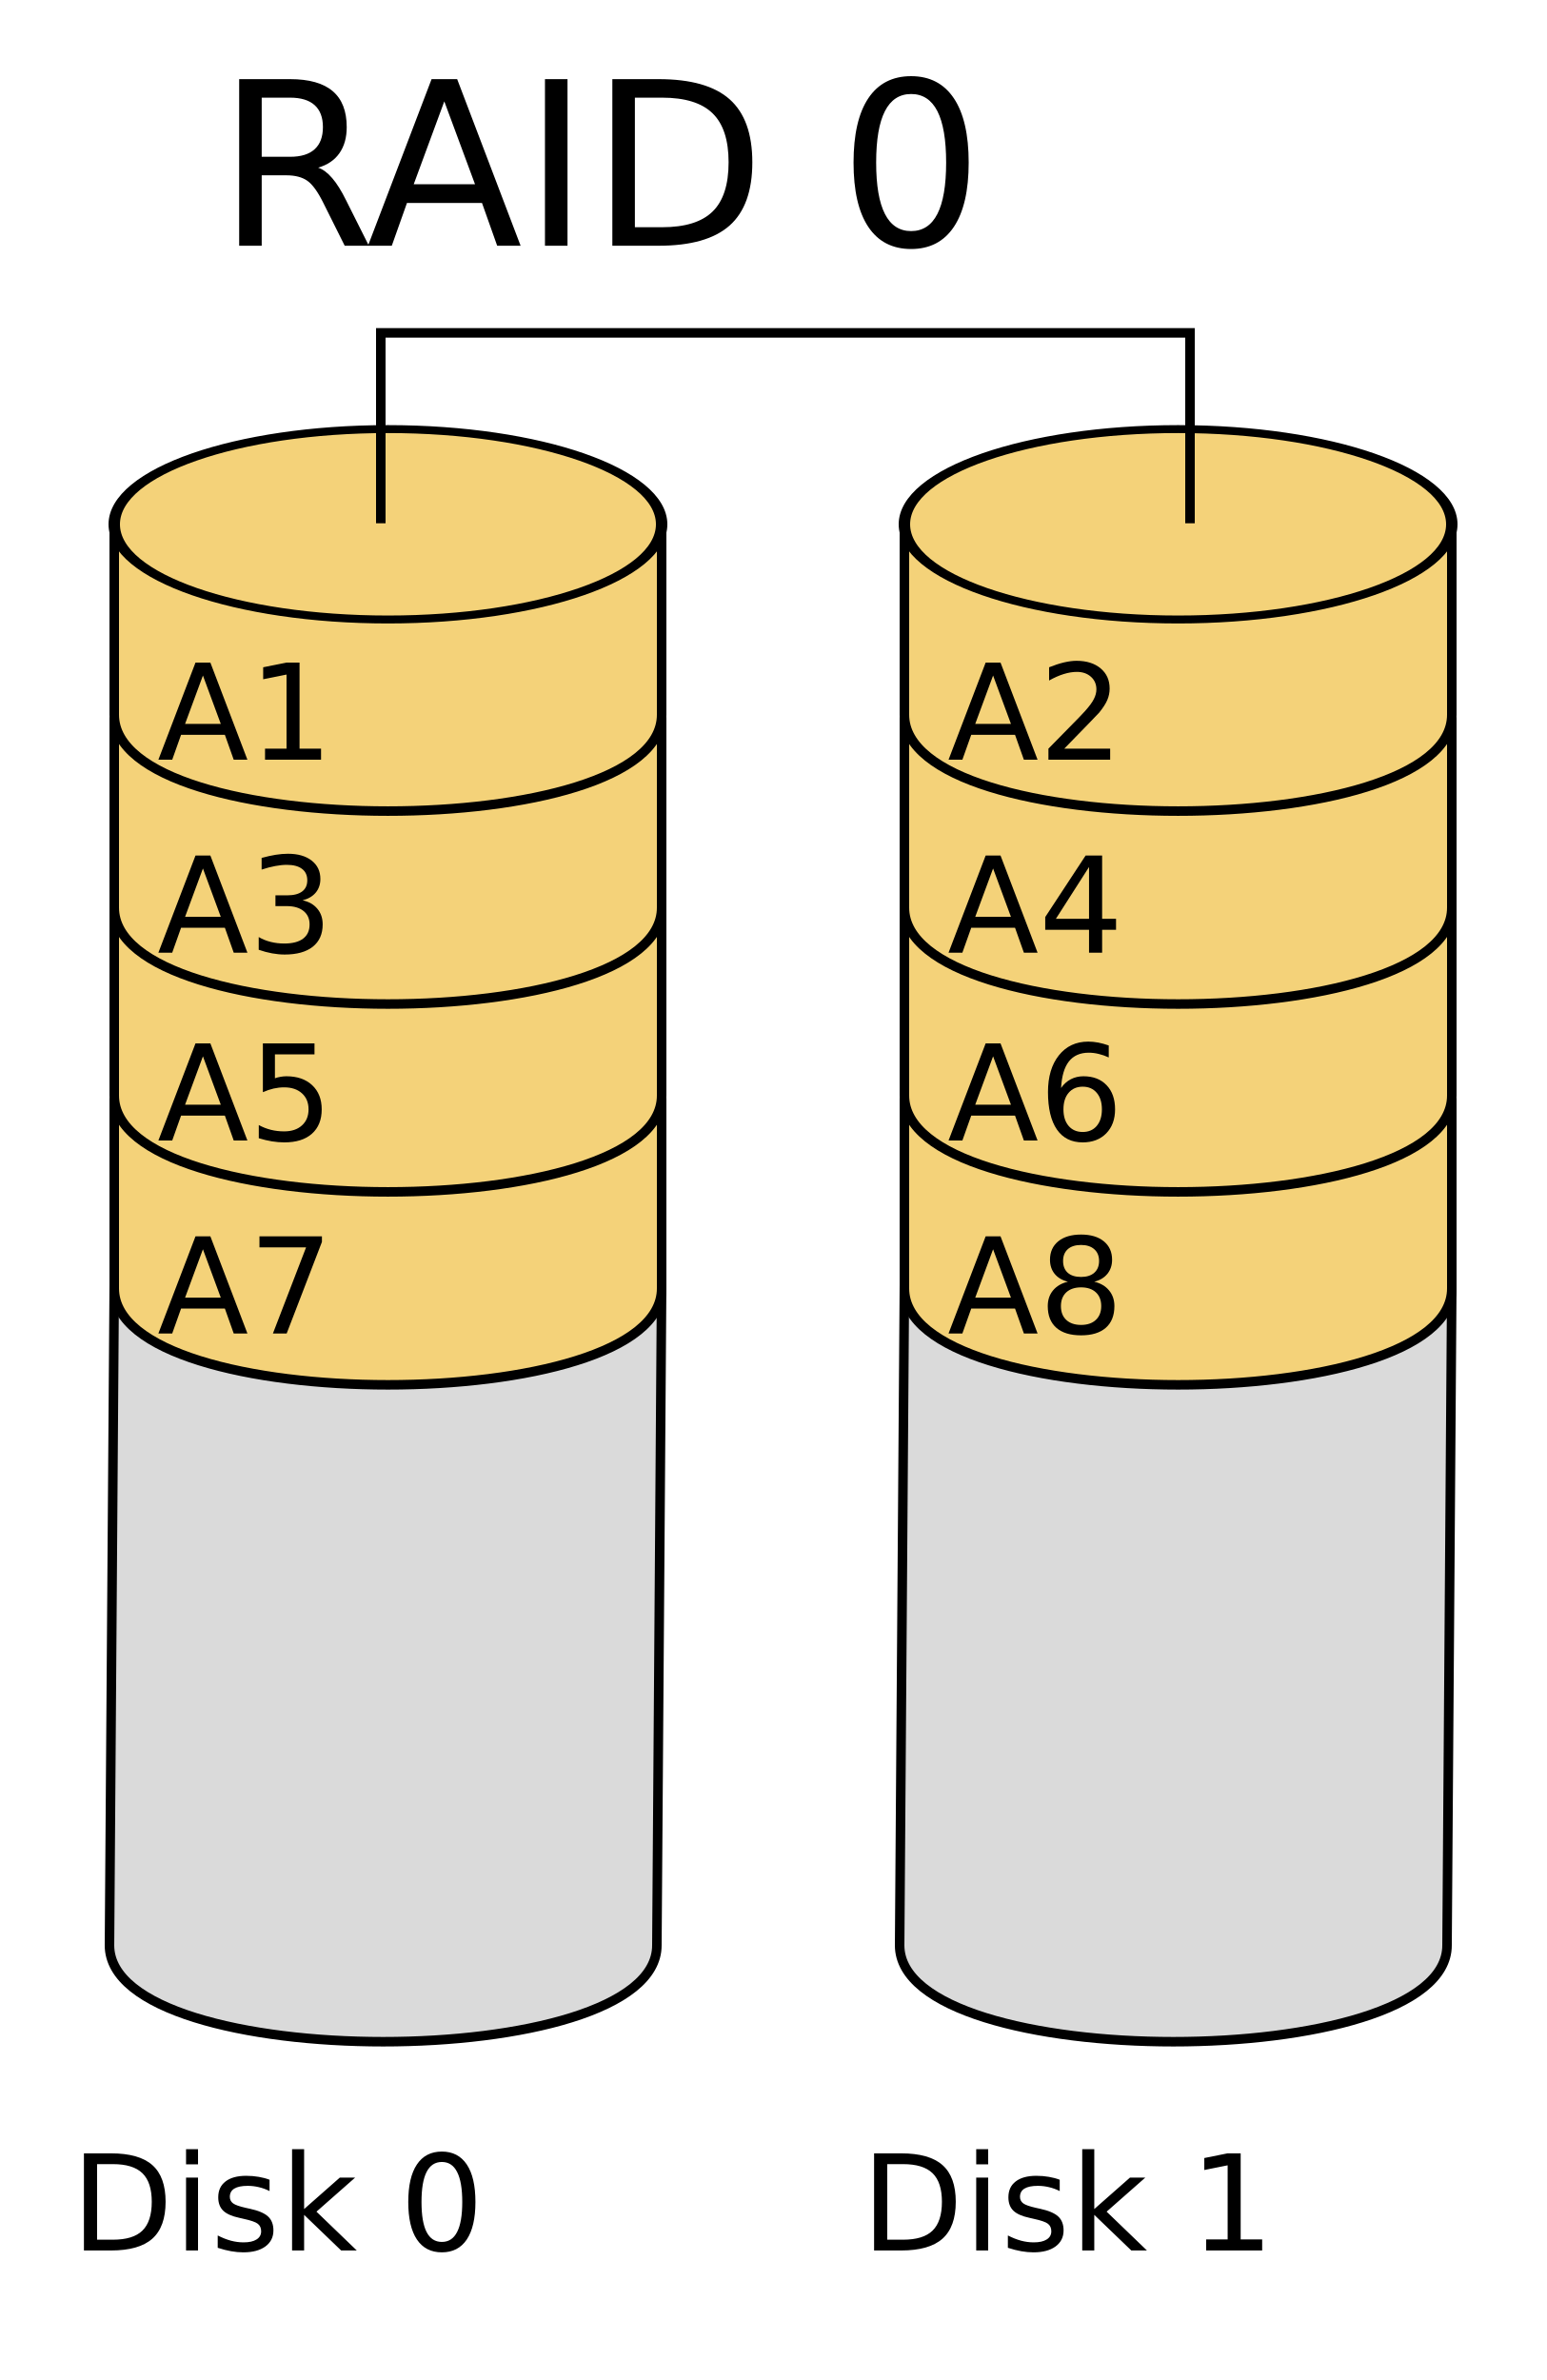
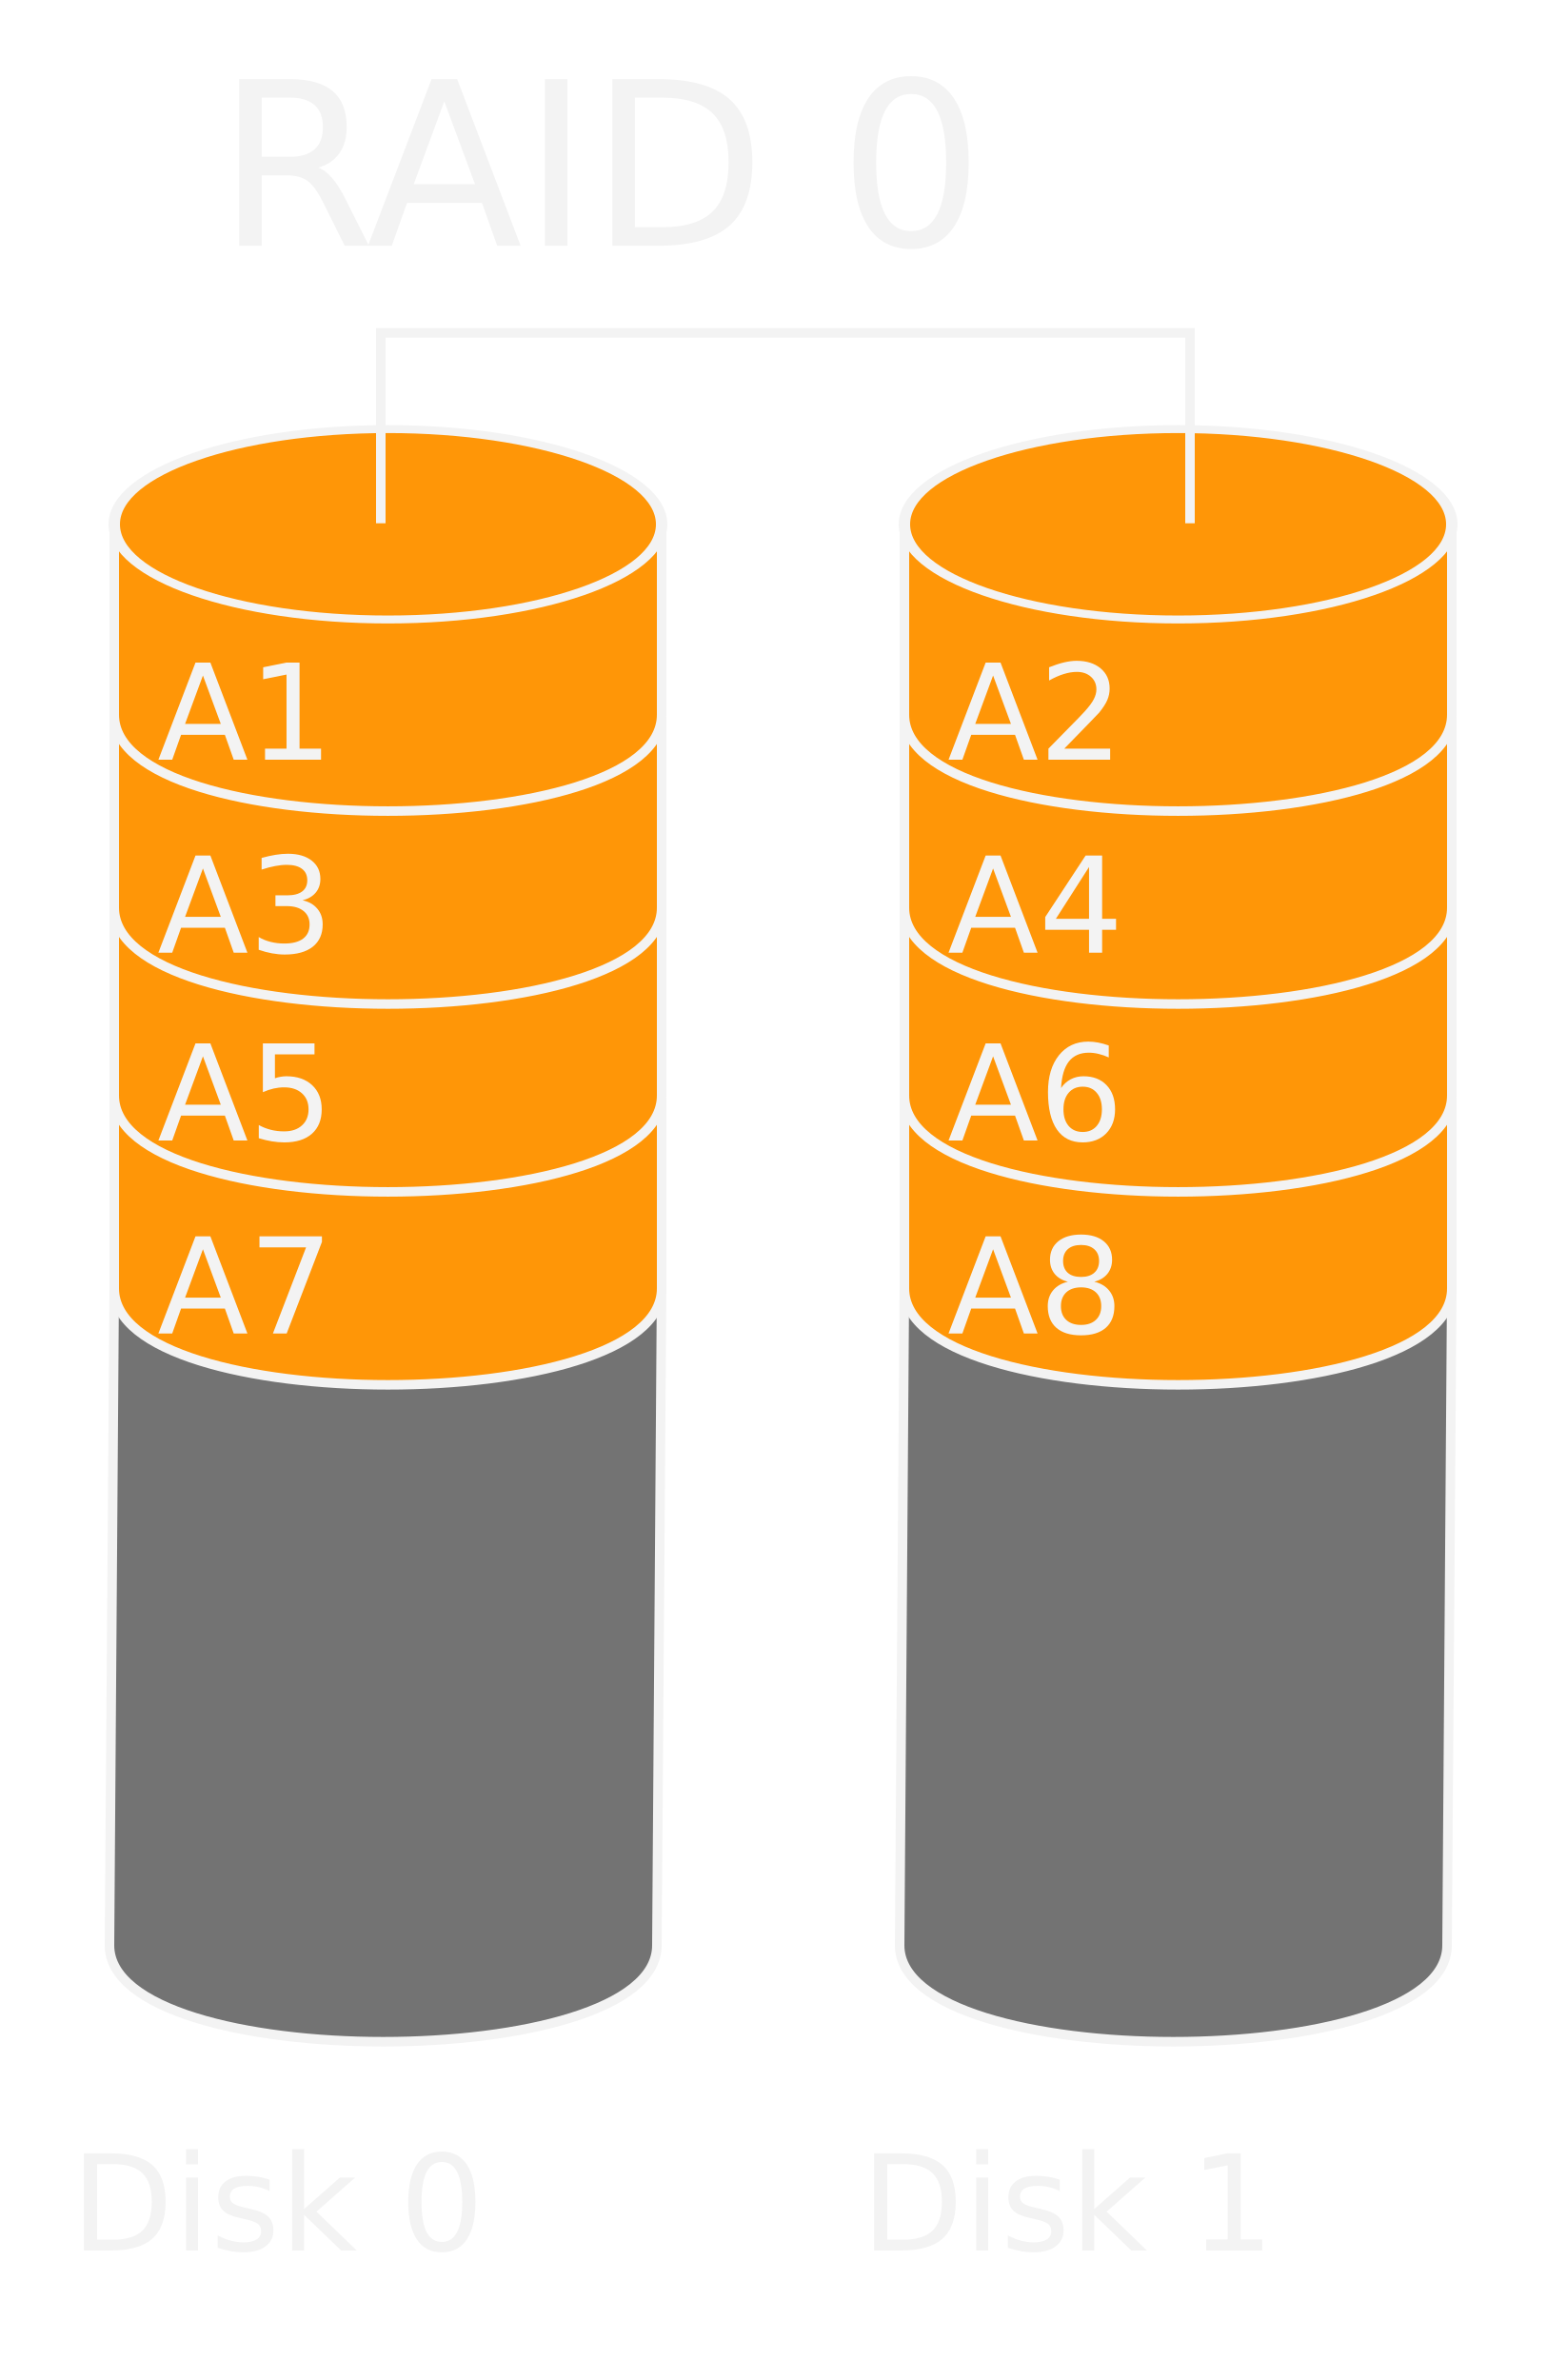
<svg xmlns="http://www.w3.org/2000/svg" width="325" height="500" id="svg3710" version="1.0">
  <defs id="defs3712" />
-   <g id="layer1" transform="translate(-32,-176.0693)">
-     <path style="fill:#dadada;fill-opacity:1;fill-rule:evenodd;stroke:black;stroke-width:2;stroke-linecap:butt;stroke-linejoin:miter;stroke-miterlimit:4;stroke-dasharray:none;stroke-opacity:1" d="M 56,446 L 55,584.75 C 55,611.75 170,611.75 170,584.75 L 171,446" id="path3875" />
-     <g id="g3751" transform="translate(26,341.75)">
-       <path id="path3753" d="M 30,65 L 30,65 L 30,105 C 30,132 145,132 145,105 L 145,65" style="fill:#f4d279;fill-opacity:1;fill-rule:evenodd;stroke:black;stroke-width:2;stroke-linecap:butt;stroke-linejoin:miter;stroke-miterlimit:4;stroke-dasharray:none;stroke-opacity:1" />
-       <text id="text3755" y="114.464" x="88.689" style="font-size:28px;font-style:normal;font-variant:normal;font-weight:normal;font-stretch:normal;text-align:center;line-height:100%;writing-mode:lr-tb;text-anchor:middle;fill:black;fill-opacity:1;stroke:none;stroke-width:1px;stroke-linecap:butt;stroke-linejoin:miter;stroke-opacity:1;font-family:Bitstream Vera Sans" xml:space="preserve">
-         <tspan y="114.464" x="88.689" id="tspan3757">A7</tspan>
+   <g transform="translate(-32,-176.0693)" id="layer1">
+     <path id="path3875" d="M 56,446 L 55,584.75 C 55,611.75 170,611.75 170,584.75 L 171,446" style="fill:#737373;fill-opacity:1;fill-rule:evenodd;stroke:#f3f3f3;stroke-width:2;stroke-linecap:butt;stroke-linejoin:miter;stroke-miterlimit:4;stroke-dasharray:none;stroke-opacity:1" />
+     <g transform="translate(26,341.75)" id="g3751">
+       <path style="fill:#ff9607;fill-opacity:1;fill-rule:evenodd;stroke:#f3f3f3;stroke-width:2;stroke-linecap:butt;stroke-linejoin:miter;stroke-miterlimit:4;stroke-dasharray:none;stroke-opacity:1" d="M 30,65 L 30,65 L 30,105 C 30,132 145,132 145,105 L 145,65" id="path3753" />
+       <text xml:space="preserve" style="font-size:28px;font-style:normal;font-variant:normal;font-weight:normal;font-stretch:normal;text-align:center;line-height:100%;writing-mode:lr-tb;text-anchor:middle;fill:#f3f3f3;fill-opacity:1;stroke:none;stroke-width:1px;stroke-linecap:butt;stroke-linejoin:miter;stroke-opacity:1;font-family:Bitstream Vera Sans" x="88.689" y="114.464" id="text3755">
+         <tspan id="tspan3757" x="88.689" y="114.464">A7</tspan>
      </text>
    </g>
-     <g id="g3759" transform="translate(26,301.2143)">
-       <path id="path3761" d="M 30,65 L 30,65 L 30,105 C 30,132 145,132 145,105 L 145,65" style="fill:#f4d279;fill-opacity:1;fill-rule:evenodd;stroke:black;stroke-width:2;stroke-linecap:butt;stroke-linejoin:miter;stroke-miterlimit:4;stroke-dasharray:none;stroke-opacity:1" />
-       <text id="text3763" y="114.464" x="88.689" style="font-size:28px;font-style:normal;font-variant:normal;font-weight:normal;font-stretch:normal;text-align:center;line-height:100%;writing-mode:lr-tb;text-anchor:middle;fill:black;fill-opacity:1;stroke:none;stroke-width:1px;stroke-linecap:butt;stroke-linejoin:miter;stroke-opacity:1;font-family:Bitstream Vera Sans" xml:space="preserve">
-         <tspan y="114.464" x="88.689" id="tspan3765">A5</tspan>
+     <g transform="translate(26,301.2143)" id="g3759">
+       <path style="fill:#ff9607;fill-opacity:1;fill-rule:evenodd;stroke:#f3f3f3;stroke-width:2;stroke-linecap:butt;stroke-linejoin:miter;stroke-miterlimit:4;stroke-dasharray:none;stroke-opacity:1" d="M 30,65 L 30,65 L 30,105 C 30,132 145,132 145,105 L 145,65" id="path3761" />
+       <text xml:space="preserve" style="font-size:28px;font-style:normal;font-variant:normal;font-weight:normal;font-stretch:normal;text-align:center;line-height:100%;writing-mode:lr-tb;text-anchor:middle;fill:#f3f3f3;fill-opacity:1;stroke:none;stroke-width:1px;stroke-linecap:butt;stroke-linejoin:miter;stroke-opacity:1;font-family:Bitstream Vera Sans" x="88.689" y="114.464" id="text3763">
+         <tspan id="tspan3765" x="88.689" y="114.464">A5</tspan>
      </text>
    </g>
-     <g id="g3743" transform="translate(26,261.75)">
-       <path id="path3745" d="M 30,65 L 30,65 L 30,105 C 30,132 145,132 145,105 L 145,65" style="fill:#f4d279;fill-opacity:1;fill-rule:evenodd;stroke:black;stroke-width:2;stroke-linecap:butt;stroke-linejoin:miter;stroke-miterlimit:4;stroke-dasharray:none;stroke-opacity:1" />
-       <text id="text3747" y="114.464" x="88.689" style="font-size:28px;font-style:normal;font-variant:normal;font-weight:normal;font-stretch:normal;text-align:center;line-height:100%;writing-mode:lr-tb;text-anchor:middle;fill:black;fill-opacity:1;stroke:none;stroke-width:1px;stroke-linecap:butt;stroke-linejoin:miter;stroke-opacity:1;font-family:Bitstream Vera Sans" xml:space="preserve">
-         <tspan y="114.464" x="88.689" id="tspan3749">A3</tspan>
+     <g transform="translate(26,261.75)" id="g3743">
+       <path style="fill:#ff9607;fill-opacity:1;fill-rule:evenodd;stroke:#f3f3f3;stroke-width:2;stroke-linecap:butt;stroke-linejoin:miter;stroke-miterlimit:4;stroke-dasharray:none;stroke-opacity:1" d="M 30,65 L 30,65 L 30,105 C 30,132 145,132 145,105 L 145,65" id="path3745" />
+       <text xml:space="preserve" style="font-size:28px;font-style:normal;font-variant:normal;font-weight:normal;font-stretch:normal;text-align:center;line-height:100%;writing-mode:lr-tb;text-anchor:middle;fill:#f3f3f3;fill-opacity:1;stroke:none;stroke-width:1px;stroke-linecap:butt;stroke-linejoin:miter;stroke-opacity:1;font-family:Bitstream Vera Sans" x="88.689" y="114.464" id="text3747">
+         <tspan id="tspan3749" x="88.689" y="114.464">A3</tspan>
      </text>
    </g>
-     <g id="g3738" transform="translate(26,221.2143)">
-       <path id="path3722" d="M 30,65 L 30,65 L 30,105 C 30,132 145,132 145,105 L 145,65" style="fill:#f4d279;fill-opacity:1;fill-rule:evenodd;stroke:black;stroke-width:2;stroke-linecap:butt;stroke-linejoin:miter;stroke-miterlimit:4;stroke-dasharray:none;stroke-opacity:1" />
-       <text id="text3724" y="114.464" x="88.689" style="font-size:28px;font-style:normal;font-variant:normal;font-weight:normal;font-stretch:normal;text-align:center;line-height:100%;writing-mode:lr-tb;text-anchor:middle;fill:black;fill-opacity:1;stroke:none;stroke-width:1px;stroke-linecap:butt;stroke-linejoin:miter;stroke-opacity:1;font-family:Bitstream Vera Sans" xml:space="preserve">
-         <tspan y="114.464" x="88.689" id="tspan3726">A1</tspan>
+     <g transform="translate(26,221.2143)" id="g3738">
+       <path style="fill:#ff9607;fill-opacity:1;fill-rule:evenodd;stroke:#f3f3f3;stroke-width:2;stroke-linecap:butt;stroke-linejoin:miter;stroke-miterlimit:4;stroke-dasharray:none;stroke-opacity:1" d="M 30,65 L 30,65 L 30,105 C 30,132 145,132 145,105 L 145,65" id="path3722" />
+       <text xml:space="preserve" style="font-size:28px;font-style:normal;font-variant:normal;font-weight:normal;font-stretch:normal;text-align:center;line-height:100%;writing-mode:lr-tb;text-anchor:middle;fill:#f3f3f3;fill-opacity:1;stroke:none;stroke-width:1px;stroke-linecap:butt;stroke-linejoin:miter;stroke-opacity:1;font-family:Bitstream Vera Sans" x="88.689" y="114.464" id="text3724">
+         <tspan id="tspan3726" x="88.689" y="114.464">A1</tspan>
      </text>
    </g>
-     <path style="fill:#f4d279;fill-opacity:1;fill-rule:nonzero;stroke:black;stroke-width:2.398;stroke-linecap:round;stroke-linejoin:round;stroke-miterlimit:4;stroke-dasharray:none;stroke-dashoffset:10;stroke-opacity:1" id="path3718" d="M 145 73.75 A 57.5 28.75 0 1 1  30,73.75 A 57.5 28.75 0 1 1  145 73.75 z" transform="matrix(1,0,0,0.695652,26,234.91)" />
-     <path style="fill:#dadada;fill-opacity:1;fill-rule:evenodd;stroke:black;stroke-width:2;stroke-linecap:butt;stroke-linejoin:miter;stroke-miterlimit:4;stroke-dasharray:none;stroke-opacity:1" d="M 222,446 L 221,584.75 C 221,611.75 336,611.75 336,584.75 L 337,446" id="path3892" />
-     <g id="g3767" transform="translate(192,341.75)">
-       <path id="path3769" d="M 30,65 L 30,65 L 30,105 C 30,132 145,132 145,105 L 145,65" style="fill:#f4d279;fill-opacity:1;fill-rule:evenodd;stroke:black;stroke-width:2;stroke-linecap:butt;stroke-linejoin:miter;stroke-miterlimit:4;stroke-dasharray:none;stroke-opacity:1" />
-       <text id="text3771" y="114.464" x="88.689" style="font-size:28px;font-style:normal;font-variant:normal;font-weight:normal;font-stretch:normal;text-align:center;line-height:100%;writing-mode:lr-tb;text-anchor:middle;fill:black;fill-opacity:1;stroke:none;stroke-width:1px;stroke-linecap:butt;stroke-linejoin:miter;stroke-opacity:1;font-family:Bitstream Vera Sans" xml:space="preserve">
-         <tspan y="114.464" x="88.689" id="tspan3773">A8</tspan>
+     <path transform="matrix(1,0,0,0.695652,26,234.91)" d="M 145,73.75 C 145,89.628 119.256,102.5 87.5,102.5 55.744,102.5 30,89.628 30,73.75 30,57.872 55.744,45 87.5,45 119.256,45 145,57.872 145,73.75 z" id="path3718" style="fill:#ff9607;fill-opacity:1;fill-rule:nonzero;stroke:#f3f3f3;stroke-width:2.398;stroke-linecap:round;stroke-linejoin:round;stroke-miterlimit:4;stroke-dasharray:none;stroke-dashoffset:10;stroke-opacity:1" />
+     <path id="path3892" d="M 222,446 L 221,584.75 C 221,611.75 336,611.75 336,584.75 L 337,446" style="fill:#737373;fill-opacity:1;fill-rule:evenodd;stroke:#f3f3f3;stroke-width:2;stroke-linecap:butt;stroke-linejoin:miter;stroke-miterlimit:4;stroke-dasharray:none;stroke-opacity:1" />
+     <g transform="translate(192,341.75)" id="g3767">
+       <path style="fill:#ff9607;fill-opacity:1;fill-rule:evenodd;stroke:#f3f3f3;stroke-width:2;stroke-linecap:butt;stroke-linejoin:miter;stroke-miterlimit:4;stroke-dasharray:none;stroke-opacity:1" d="M 30,65 L 30,65 L 30,105 C 30,132 145,132 145,105 L 145,65" id="path3769" />
+       <text xml:space="preserve" style="font-size:28px;font-style:normal;font-variant:normal;font-weight:normal;font-stretch:normal;text-align:center;line-height:100%;writing-mode:lr-tb;text-anchor:middle;fill:#f3f3f3;fill-opacity:1;stroke:none;stroke-width:1px;stroke-linecap:butt;stroke-linejoin:miter;stroke-opacity:1;font-family:Bitstream Vera Sans" x="88.689" y="114.464" id="text3771">
+         <tspan id="tspan3773" x="88.689" y="114.464">A8</tspan>
      </text>
    </g>
-     <g id="g3775" transform="translate(192,301.2143)">
-       <path id="path3777" d="M 30,65 L 30,65 L 30,105 C 30,132 145,132 145,105 L 145,65" style="fill:#f4d279;fill-opacity:1;fill-rule:evenodd;stroke:black;stroke-width:2;stroke-linecap:butt;stroke-linejoin:miter;stroke-miterlimit:4;stroke-dasharray:none;stroke-opacity:1" />
-       <text id="text3779" y="114.464" x="88.689" style="font-size:28px;font-style:normal;font-variant:normal;font-weight:normal;font-stretch:normal;text-align:center;line-height:100%;writing-mode:lr-tb;text-anchor:middle;fill:black;fill-opacity:1;stroke:none;stroke-width:1px;stroke-linecap:butt;stroke-linejoin:miter;stroke-opacity:1;font-family:Bitstream Vera Sans" xml:space="preserve">
-         <tspan y="114.464" x="88.689" id="tspan3781">A6</tspan>
+     <g transform="translate(192,301.2143)" id="g3775">
+       <path style="fill:#ff9607;fill-opacity:1;fill-rule:evenodd;stroke:#f3f3f3;stroke-width:2;stroke-linecap:butt;stroke-linejoin:miter;stroke-miterlimit:4;stroke-dasharray:none;stroke-opacity:1" d="M 30,65 L 30,65 L 30,105 C 30,132 145,132 145,105 L 145,65" id="path3777" />
+       <text xml:space="preserve" style="font-size:28px;font-style:normal;font-variant:normal;font-weight:normal;font-stretch:normal;text-align:center;line-height:100%;writing-mode:lr-tb;text-anchor:middle;fill:#f3f3f3;fill-opacity:1;stroke:none;stroke-width:1px;stroke-linecap:butt;stroke-linejoin:miter;stroke-opacity:1;font-family:Bitstream Vera Sans" x="88.689" y="114.464" id="text3779">
+         <tspan id="tspan3781" x="88.689" y="114.464">A6</tspan>
      </text>
    </g>
-     <g id="g3783" transform="translate(192,261.75)">
-       <path id="path3785" d="M 30,65 L 30,65 L 30,105 C 30,132 145,132 145,105 L 145,65" style="fill:#f4d279;fill-opacity:1;fill-rule:evenodd;stroke:black;stroke-width:2;stroke-linecap:butt;stroke-linejoin:miter;stroke-miterlimit:4;stroke-dasharray:none;stroke-opacity:1" />
-       <text id="text3787" y="114.464" x="88.689" style="font-size:28px;font-style:normal;font-variant:normal;font-weight:normal;font-stretch:normal;text-align:center;line-height:100%;writing-mode:lr-tb;text-anchor:middle;fill:black;fill-opacity:1;stroke:none;stroke-width:1px;stroke-linecap:butt;stroke-linejoin:miter;stroke-opacity:1;font-family:Bitstream Vera Sans" xml:space="preserve">
-         <tspan y="114.464" x="88.689" id="tspan3789">A4</tspan>
+     <g transform="translate(192,261.75)" id="g3783">
+       <path style="fill:#ff9607;fill-opacity:1;fill-rule:evenodd;stroke:#f3f3f3;stroke-width:2;stroke-linecap:butt;stroke-linejoin:miter;stroke-miterlimit:4;stroke-dasharray:none;stroke-opacity:1" d="M 30,65 L 30,65 L 30,105 C 30,132 145,132 145,105 L 145,65" id="path3785" />
+       <text xml:space="preserve" style="font-size:28px;font-style:normal;font-variant:normal;font-weight:normal;font-stretch:normal;text-align:center;line-height:100%;writing-mode:lr-tb;text-anchor:middle;fill:#f3f3f3;fill-opacity:1;stroke:none;stroke-width:1px;stroke-linecap:butt;stroke-linejoin:miter;stroke-opacity:1;font-family:Bitstream Vera Sans" x="88.689" y="114.464" id="text3787">
+         <tspan id="tspan3789" x="88.689" y="114.464">A4</tspan>
      </text>
    </g>
-     <g id="g3791" transform="translate(192,221.2143)">
-       <path id="path3793" d="M 30,65 L 30,65 L 30,105 C 30,132 145,132 145,105 L 145,65" style="fill:#f4d279;fill-opacity:1;fill-rule:evenodd;stroke:black;stroke-width:2;stroke-linecap:butt;stroke-linejoin:miter;stroke-miterlimit:4;stroke-dasharray:none;stroke-opacity:1" />
-       <text id="text3795" y="114.464" x="88.689" style="font-size:28px;font-style:normal;font-variant:normal;font-weight:normal;font-stretch:normal;text-align:center;line-height:100%;writing-mode:lr-tb;text-anchor:middle;fill:black;fill-opacity:1;stroke:none;stroke-width:1px;stroke-linecap:butt;stroke-linejoin:miter;stroke-opacity:1;font-family:Bitstream Vera Sans" xml:space="preserve">
-         <tspan y="114.464" x="88.689" id="tspan3797">A2</tspan>
+     <g transform="translate(192,221.2143)" id="g3791">
+       <path style="fill:#ff9607;fill-opacity:1;fill-rule:evenodd;stroke:#f3f3f3;stroke-width:2;stroke-linecap:butt;stroke-linejoin:miter;stroke-miterlimit:4;stroke-dasharray:none;stroke-opacity:1" d="M 30,65 L 30,65 L 30,105 C 30,132 145,132 145,105 L 145,65" id="path3793" />
+       <text xml:space="preserve" style="font-size:28px;font-style:normal;font-variant:normal;font-weight:normal;font-stretch:normal;text-align:center;line-height:100%;writing-mode:lr-tb;text-anchor:middle;fill:#f3f3f3;fill-opacity:1;stroke:none;stroke-width:1px;stroke-linecap:butt;stroke-linejoin:miter;stroke-opacity:1;font-family:Bitstream Vera Sans" x="88.689" y="114.464" id="text3795">
+         <tspan id="tspan3797" x="88.689" y="114.464">A2</tspan>
      </text>
    </g>
-     <path style="fill:#f4d279;fill-opacity:1;fill-rule:nonzero;stroke:black;stroke-width:2.398;stroke-linecap:round;stroke-linejoin:round;stroke-miterlimit:4;stroke-dasharray:none;stroke-dashoffset:10;stroke-opacity:1" id="path3799" d="M 145 73.75 A 57.5 28.75 0 1 1  30,73.75 A 57.5 28.75 0 1 1  145 73.75 z" transform="matrix(1,0,0,0.695652,192,234.91)" />
-     <path style="fill:none;fill-opacity:0.75;fill-rule:evenodd;stroke:black;stroke-width:2;stroke-linecap:butt;stroke-linejoin:miter;stroke-miterlimit:4;stroke-dasharray:none;stroke-opacity:1" d="M 112,286 L 112,246 L 282,246 L 282,286" id="path3894" />
-     <text xml:space="preserve" style="font-size:48px;font-style:normal;font-variant:normal;font-weight:normal;font-stretch:normal;text-align:center;line-height:125%;writing-mode:lr-tb;text-anchor:middle;fill:black;fill-opacity:1;stroke:none;stroke-width:1px;stroke-linecap:butt;stroke-linejoin:miter;stroke-opacity:1;font-family:Bitstream Vera Sans" x="196.25" y="227.694" id="text3896">
-       <tspan id="tspan3898" x="196.25" y="227.694">RAID 0</tspan>
+     <path transform="matrix(1,0,0,0.695652,192,234.91)" d="M 145,73.75 C 145,89.628 119.256,102.5 87.5,102.5 55.744,102.5 30,89.628 30,73.75 30,57.872 55.744,45 87.5,45 119.256,45 145,57.872 145,73.75 z" id="path3799" style="fill:#ff9607;fill-opacity:1;fill-rule:nonzero;stroke:#f3f3f3;stroke-width:2.398;stroke-linecap:round;stroke-linejoin:round;stroke-miterlimit:4;stroke-dasharray:none;stroke-dashoffset:10;stroke-opacity:1" />
+     <path id="path3894" d="M 112,286 L 112,246 L 282,246 L 282,286" style="fill:none;fill-opacity:0.75;fill-rule:evenodd;stroke:#f3f3f3;stroke-width:2;stroke-linecap:butt;stroke-linejoin:miter;stroke-miterlimit:4;stroke-dasharray:none;stroke-opacity:1" />
+     <text id="text3896" y="227.694" x="196.25" style="font-size:48px;font-style:normal;font-variant:normal;font-weight:normal;font-stretch:normal;text-align:center;line-height:125%;writing-mode:lr-tb;text-anchor:middle;fill:#f3f3f3;fill-opacity:1;stroke:none;stroke-width:1px;stroke-linecap:butt;stroke-linejoin:miter;stroke-opacity:1;font-family:Bitstream Vera Sans" xml:space="preserve">
+       <tspan y="227.694" x="196.25" id="tspan3898">RAID 0</tspan>
    </text>
-     <text xml:space="preserve" style="font-size:28px;font-style:normal;font-variant:normal;font-weight:normal;font-stretch:normal;text-align:center;line-height:125%;writing-mode:lr-tb;text-anchor:middle;fill:black;fill-opacity:1;stroke:none;stroke-width:1px;stroke-linecap:butt;stroke-linejoin:miter;stroke-opacity:1;font-family:Bitstream Vera Sans" x="112.562" y="648.856" id="text3156">
-       <tspan id="tspan3158" x="112.562" y="648.856">Disk 0</tspan>
+     <text id="text3156" y="648.856" x="112.562" style="font-size:28px;font-style:normal;font-variant:normal;font-weight:normal;font-stretch:normal;text-align:center;line-height:125%;writing-mode:lr-tb;text-anchor:middle;fill:#f3f3f3;fill-opacity:1;stroke:none;stroke-width:1px;stroke-linecap:butt;stroke-linejoin:miter;stroke-opacity:1;font-family:Bitstream Vera Sans" xml:space="preserve">
+       <tspan y="648.856" x="112.562" id="tspan3158">Disk 0</tspan>
    </text>
-     <text xml:space="preserve" style="font-size:28px;font-style:normal;font-variant:normal;font-weight:normal;font-stretch:normal;text-align:center;line-height:125%;writing-mode:lr-tb;text-anchor:middle;fill:black;fill-opacity:1;stroke:none;stroke-width:1px;stroke-linecap:butt;stroke-linejoin:miter;stroke-opacity:1;font-family:Bitstream Vera Sans" x="278.562" y="648.856" id="text3160">
-       <tspan id="tspan3162" x="278.562" y="648.856">Disk 1</tspan>
+     <text id="text3160" y="648.856" x="278.562" style="font-size:28px;font-style:normal;font-variant:normal;font-weight:normal;font-stretch:normal;text-align:center;line-height:125%;writing-mode:lr-tb;text-anchor:middle;fill:#f3f3f3;fill-opacity:1;stroke:none;stroke-width:1px;stroke-linecap:butt;stroke-linejoin:miter;stroke-opacity:1;font-family:Bitstream Vera Sans" xml:space="preserve">
+       <tspan y="648.856" x="278.562" id="tspan3162">Disk 1</tspan>
    </text>
  </g>
</svg>
